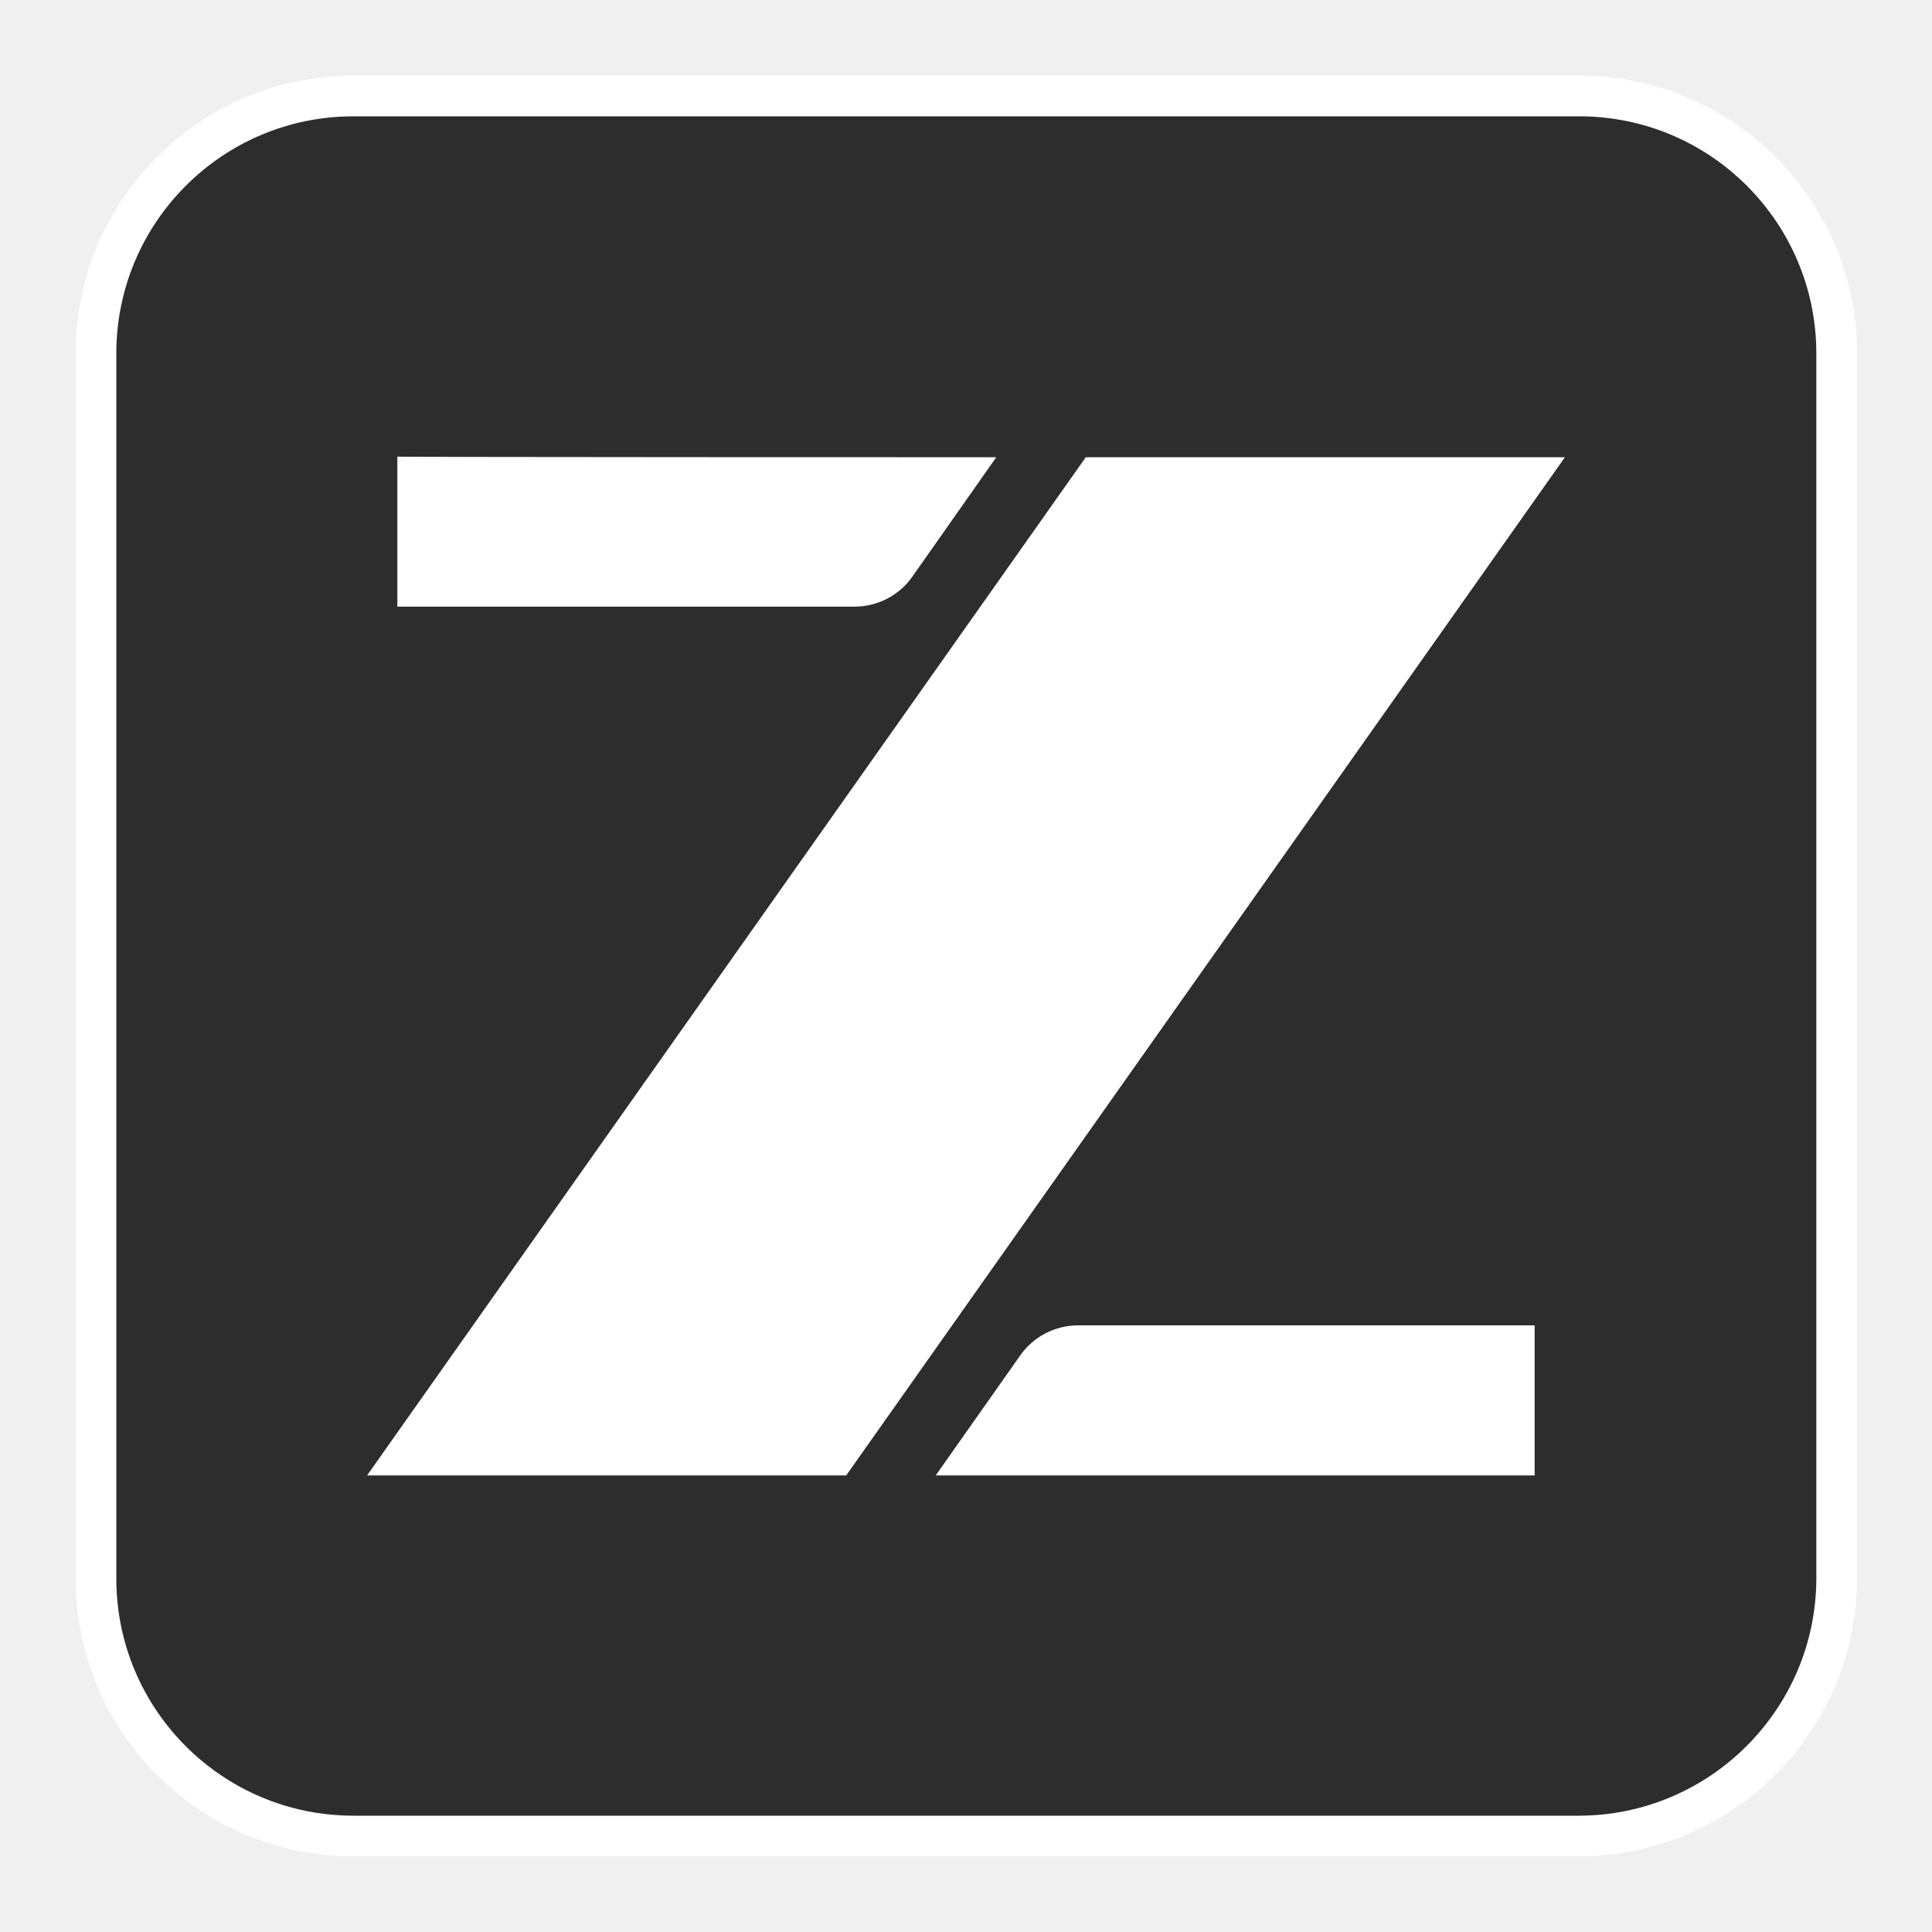
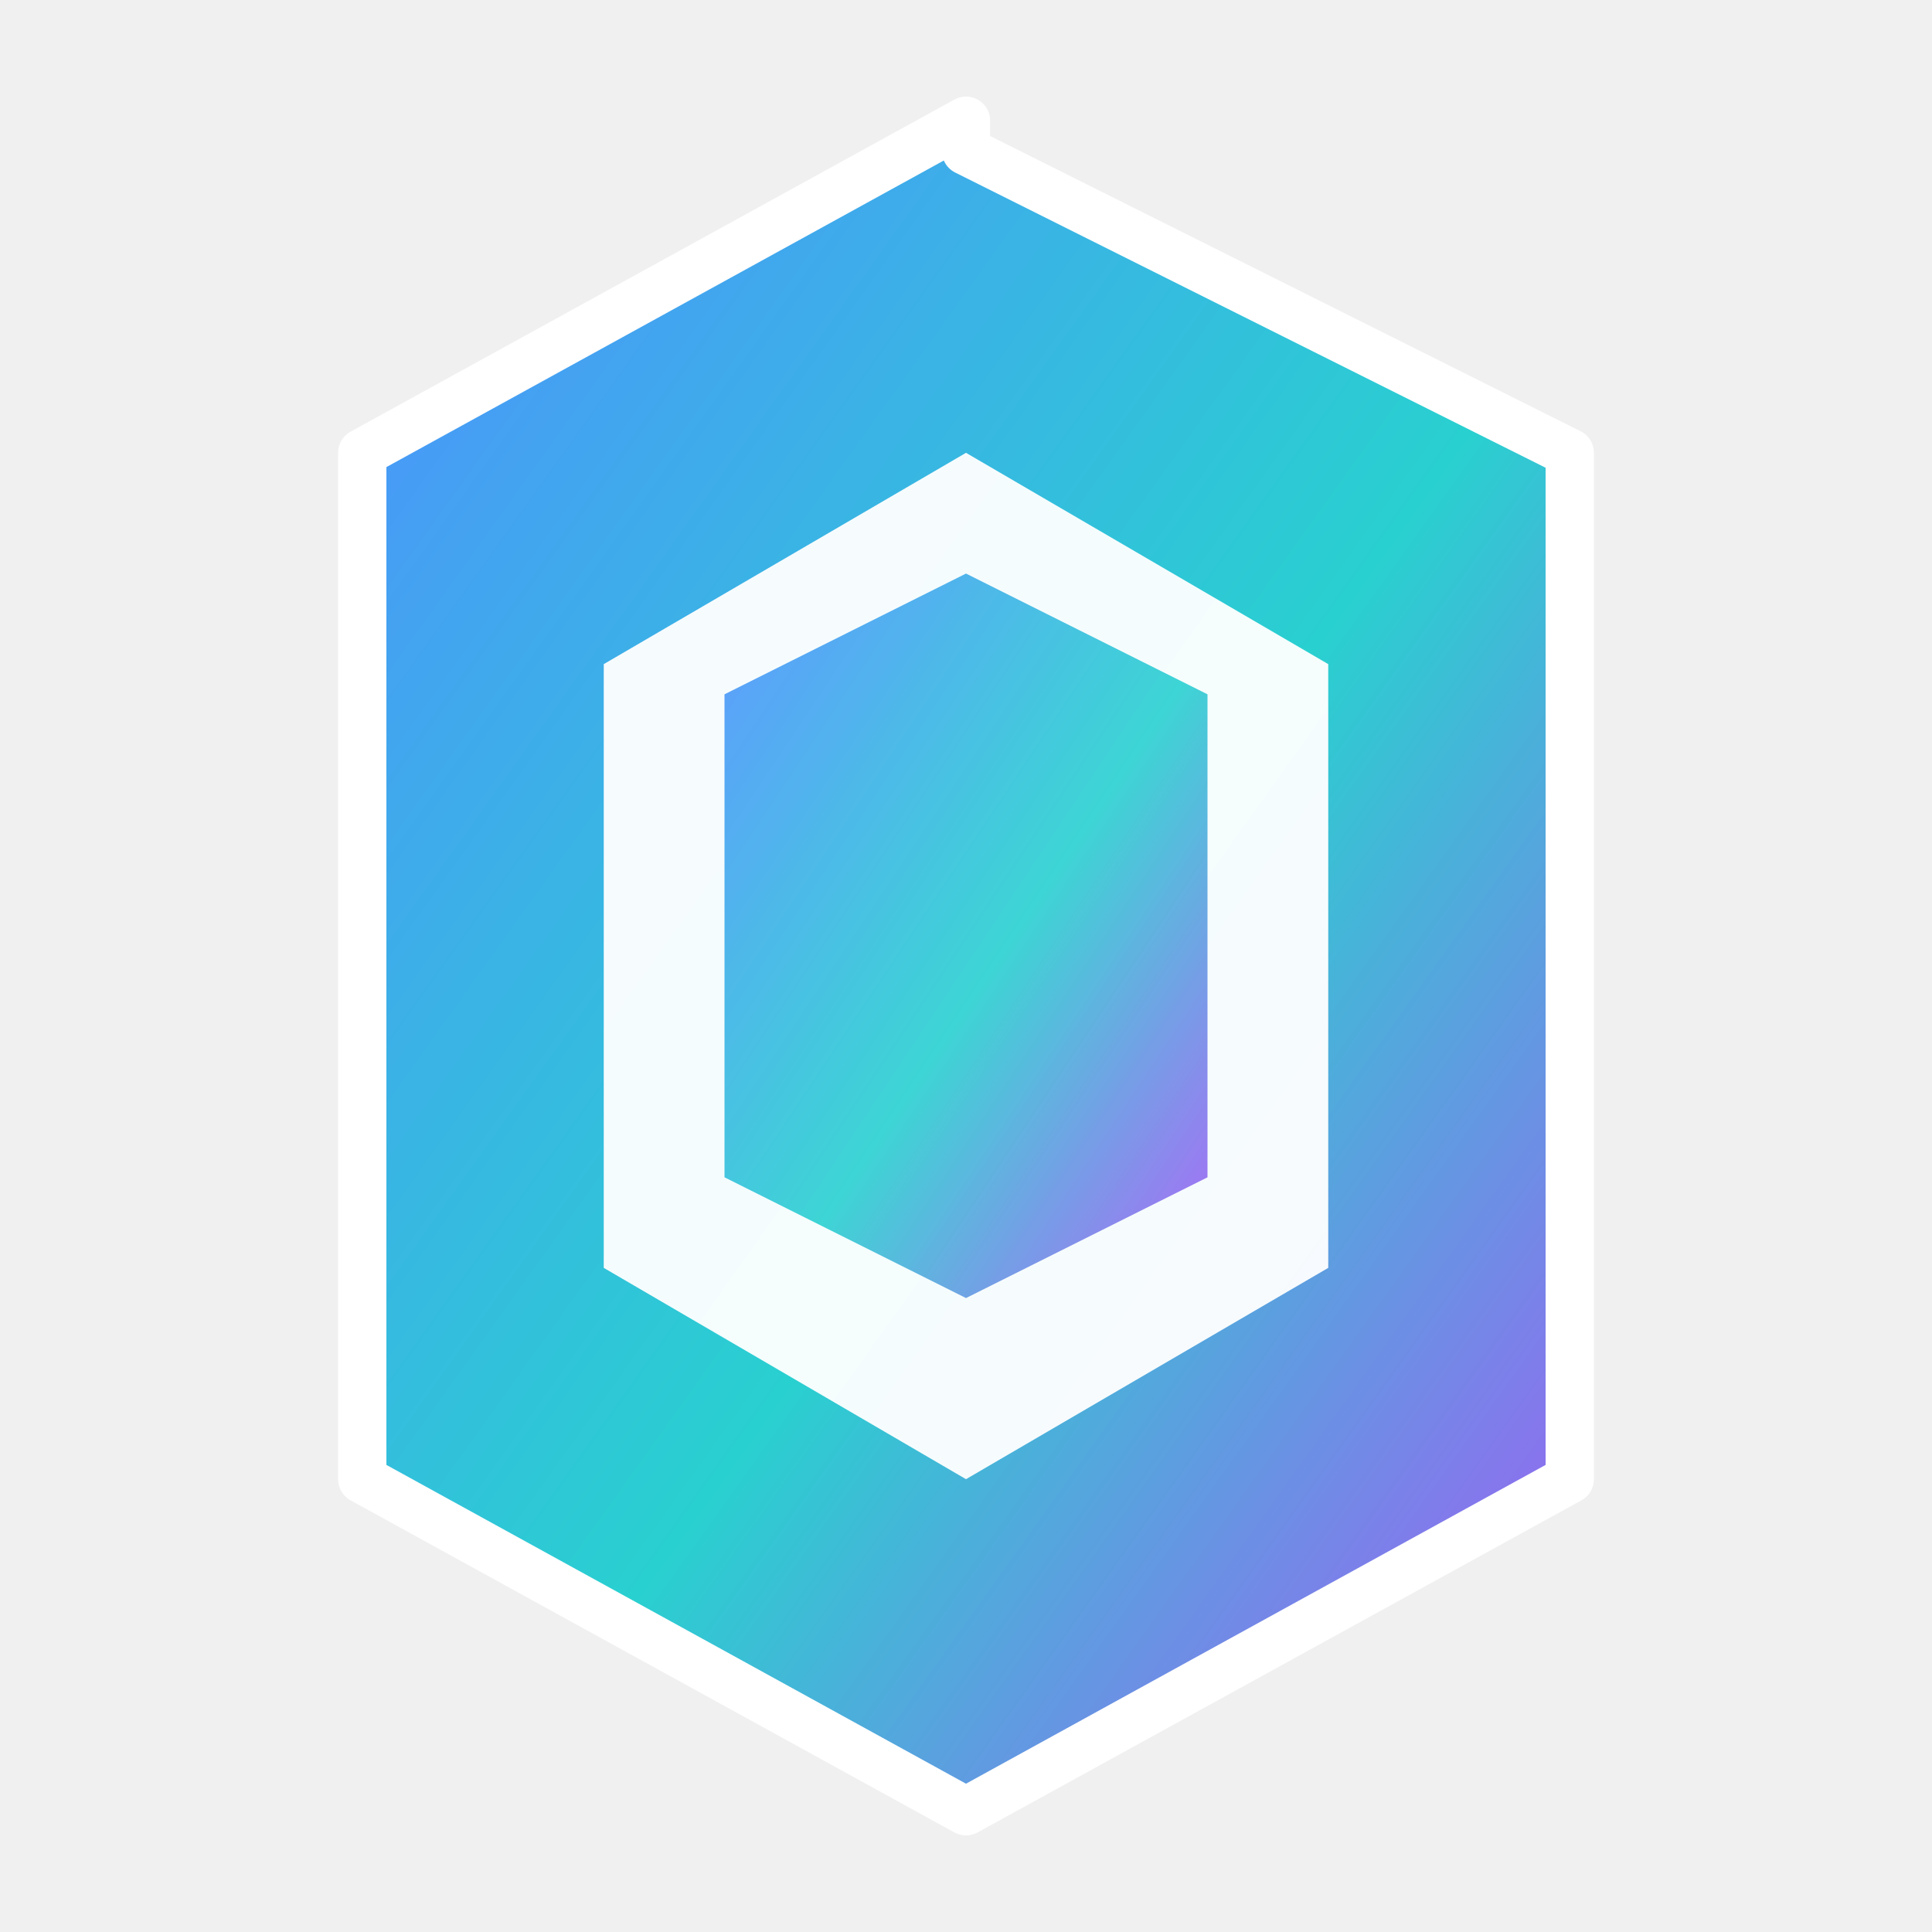
- <svg xmlns="http://www.w3.org/2000/svg" version="1.1" x="0px" y="0px" viewBox="0 0 30 30" style="enable-background:new 0 0 30 30;" xml:space="preserve">
+ <svg xmlns="http://www.w3.org/2000/svg" viewBox="0 0 32 32" fill="none">
  <defs>
-     <style type="text/css">
-     .st194{fill:#2D2D2D;stroke:#FFFFFF;stroke-width:0.632;stroke-miterlimit:10;}
-     .st23{fill:#FFFFFF;}
- 
-     .z-breathe {
-       animation: breathe 2.5s ease-in-out infinite;
-     }
- 
-     @keyframes breathe {
-       0%, 100% { opacity: 0.7; }
-       50% { opacity: 1; }
-     }
-   </style>
+     <linearGradient id="lg" x1="0" y1="0" x2="1" y2="1">
+       <stop offset="0%" stop-color="#4f8fff" />
+       <stop offset="55%" stop-color="#29d0d0" />
+       <stop offset="100%" stop-color="#a855f7" />
+     </linearGradient>
  </defs>
-   <g>
-     <path class="st194" d="M24.51,28.51H5.49c-2.21,0-4-1.79-4-4V5.49c0-2.21,1.79-4,4-4h19.03c2.21,0,4,1.79,4,4v19.03     C28.51,26.72,26.72,28.51,24.51,28.51z" />
-     <g class="z-breathe">
-       <path class="st23" d="M15.47,7.1l-1.3,1.85c-0.2,0.29-0.54,0.47-0.9,0.47h-7.1V7.09C6.16,7.1,15.47,7.1,15.47,7.1z" />
-       <polygon class="st23" points="24.3,7.1 13.14,22.91 5.7,22.91 16.86,7.1" />
-       <path class="st23" d="M14.53,22.91l1.31-1.86c0.2-0.29,0.54-0.47,0.9-0.47h7.09v2.33H14.53z" />
-     </g>
-   </g>
+   <path d="M16 2.5 26 7.5v17l-10 5.5-10-5.5v-17l10-5.5Z" fill="url(#lg)" stroke="white" stroke-width="0.8" stroke-linejoin="round" />
+   <path d="M16 7.5l6 3.5v10l-6 3.5-6-3.5v-10l6-3.5Z" fill="white" opacity="0.95" />
+   <path d="M12 11.5 16 9.5l4 2v8l-4 2-4-2v-8Z" fill="url(#lg)" opacity="0.9" />
</svg>
